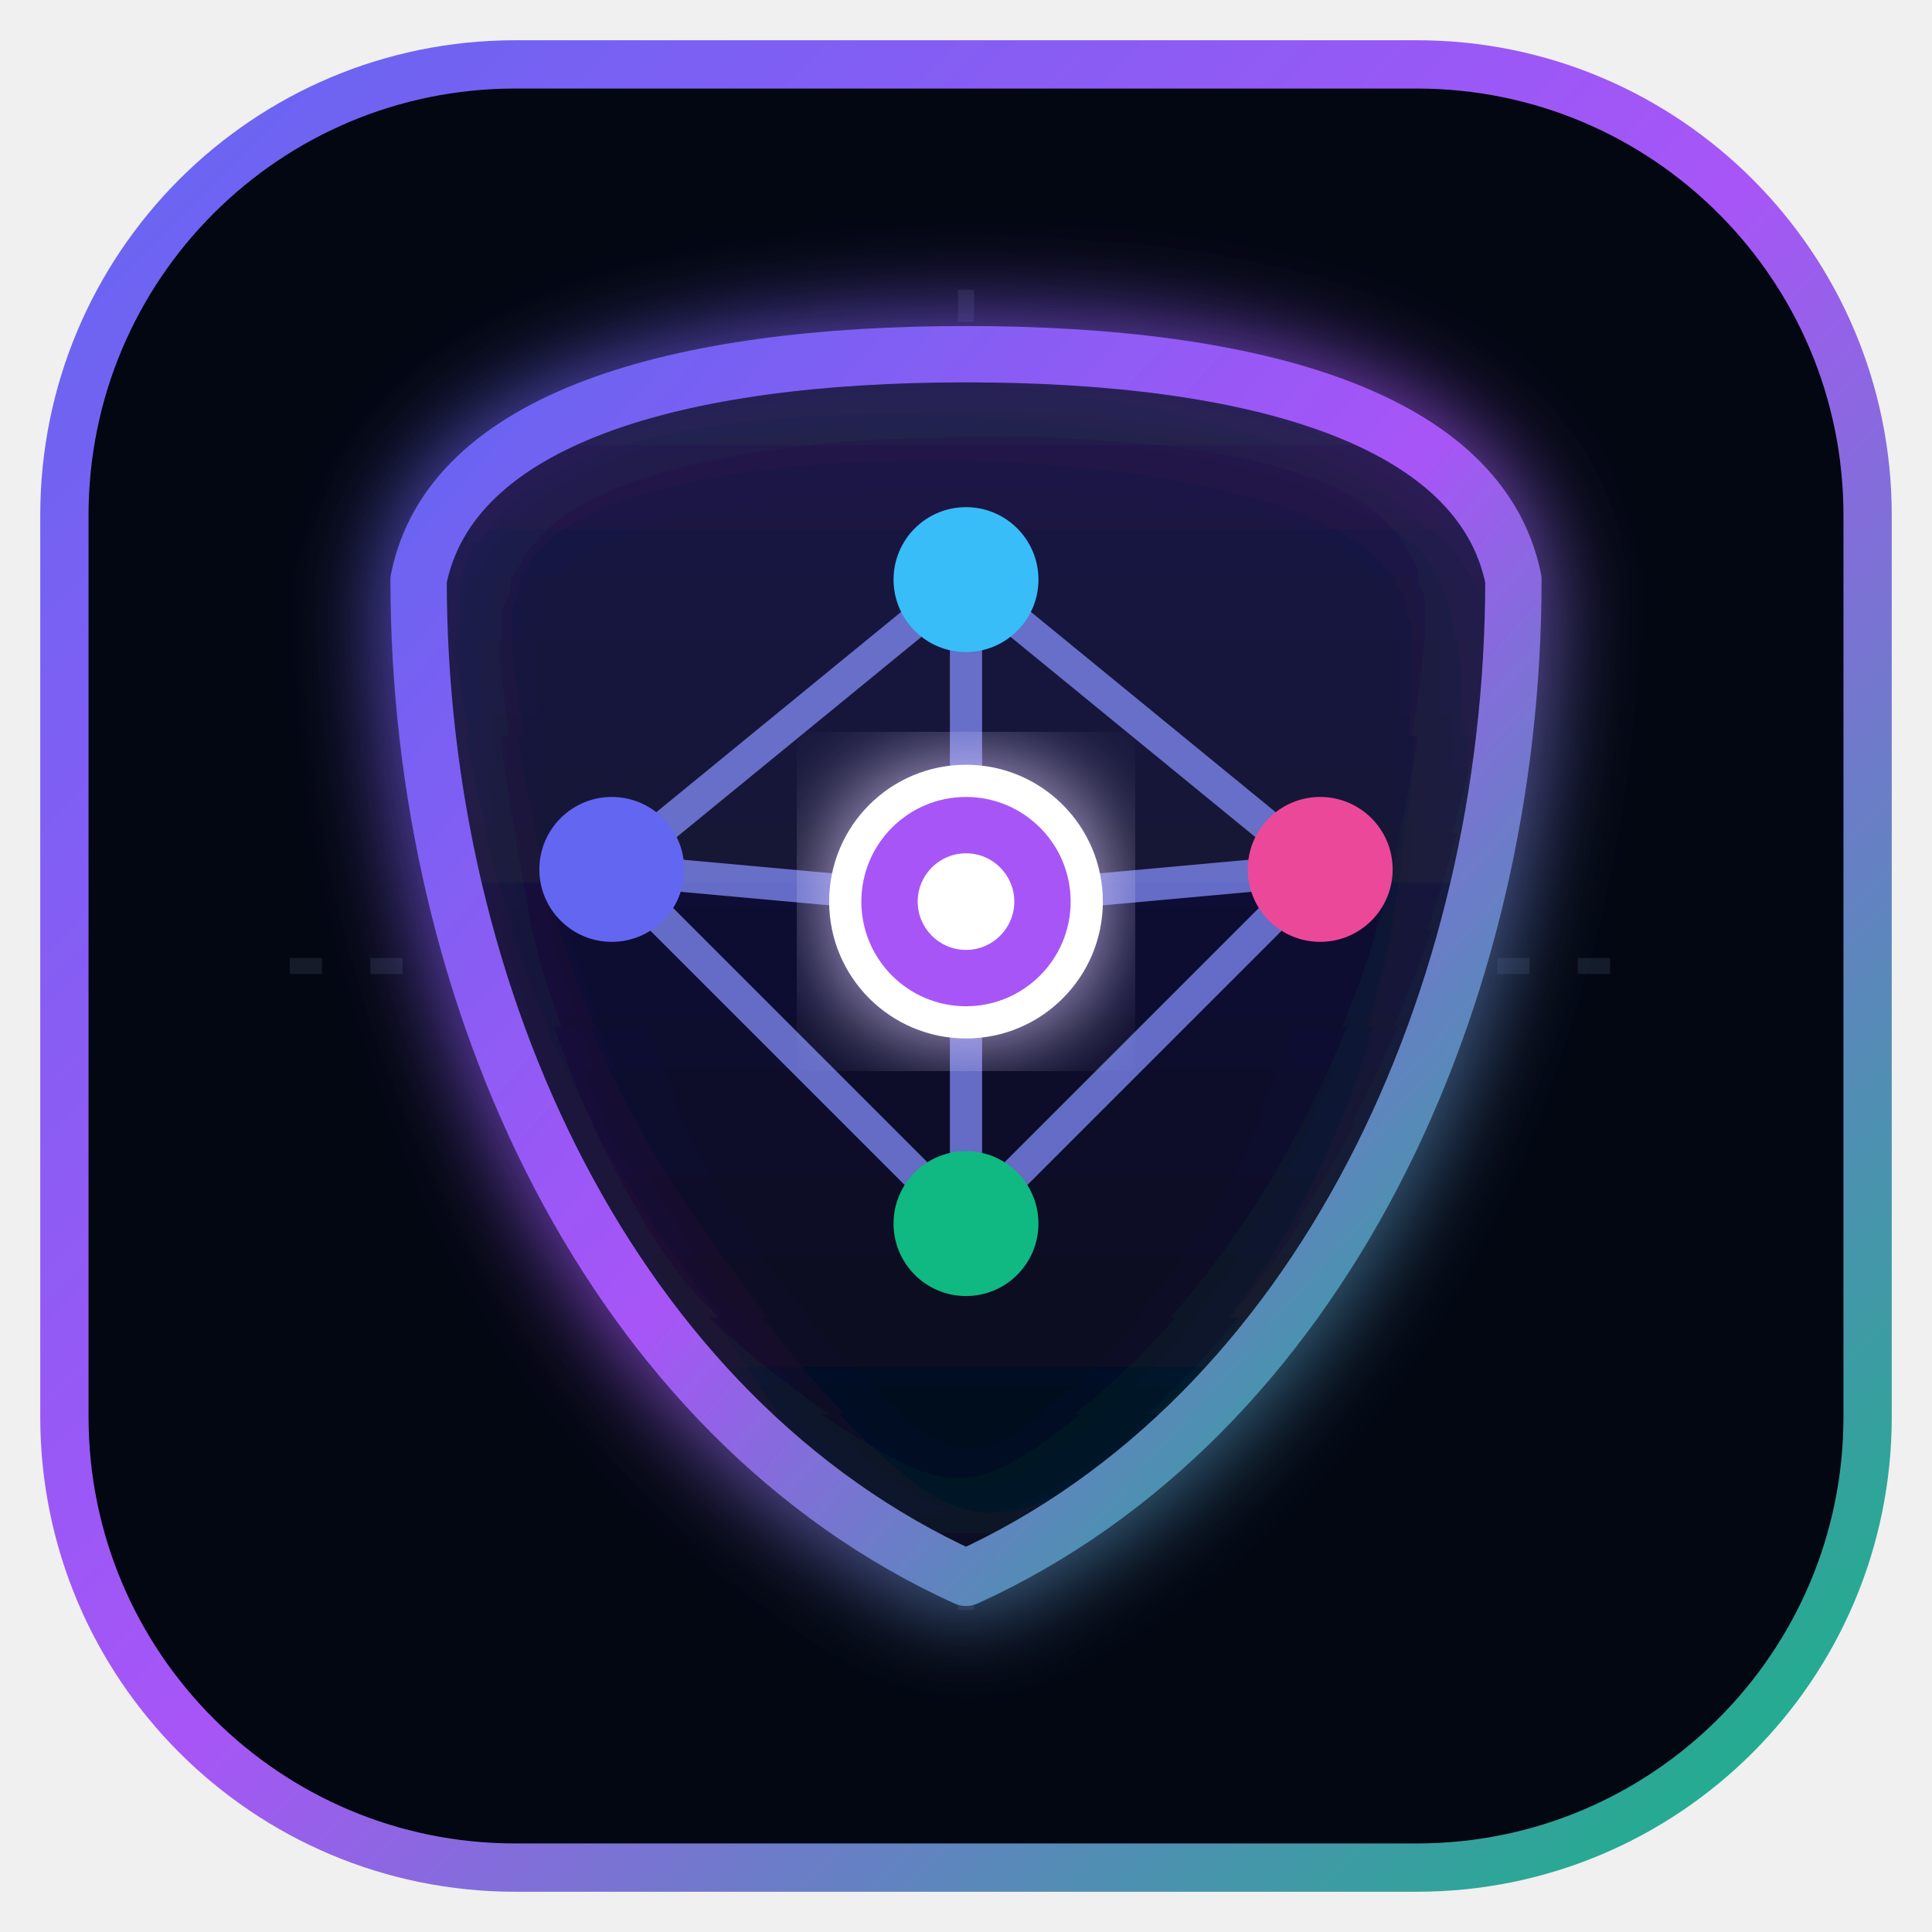
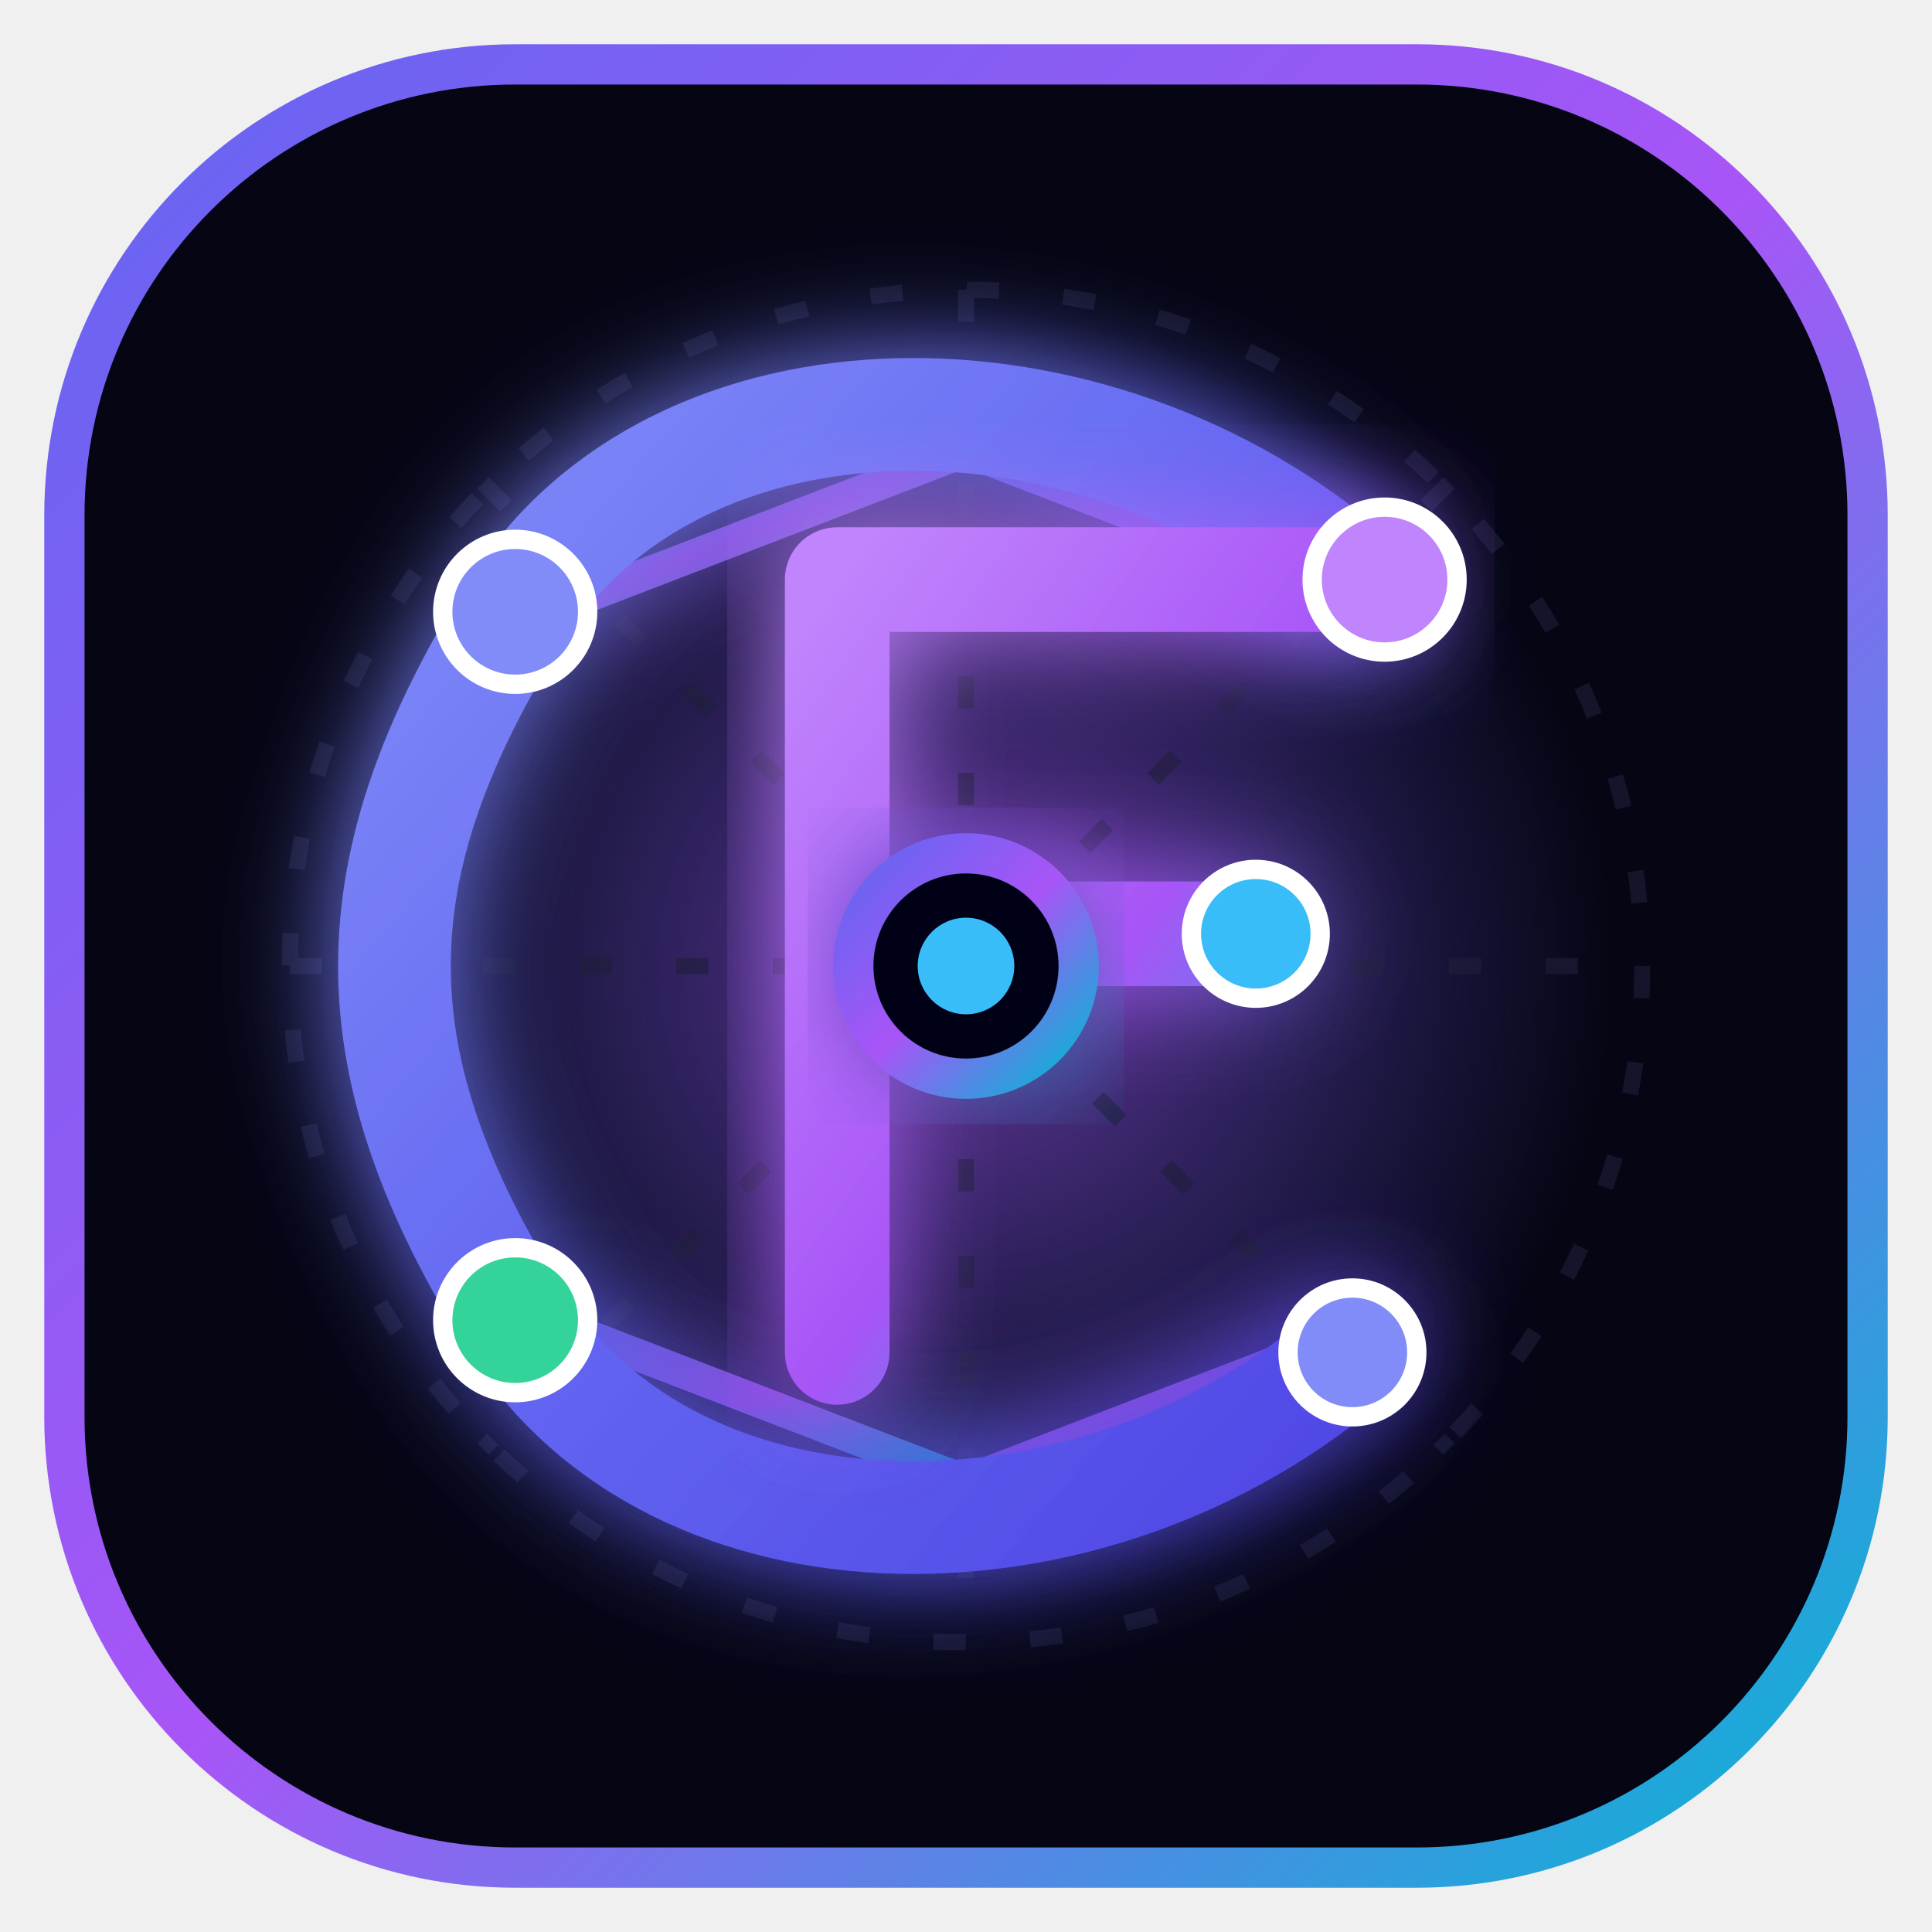
<svg xmlns="http://www.w3.org/2000/svg" viewBox="0 0 120 120" width="100%" height="100%">
  <defs>
    <linearGradient id="cfi-border-grad" x1="0%" y1="0%" x2="100%" y2="100%">
      <stop offset="0%" stop-color="#6366f1" />
      <stop offset="50%" stop-color="#a855f7" />
-       <stop offset="100%" stop-color="#10b981" />
+       <stop offset="100%" stop-color="#06b6d4" />
    </linearGradient>
-     <linearGradient id="cfi-shield-grad" x1="0%" y1="0%" x2="0%" y2="100%">
-       <stop offset="0%" stop-color="#1e1b4b" stop-opacity="0.9" />
-       <stop offset="100%" stop-color="#020617" stop-opacity="0.95" />
+     <linearGradient id="cfi-c-grad" x1="0%" y1="0%" x2="100%" y2="100%">
+       <stop offset="0%" stop-color="#818cf8" />
+       <stop offset="50%" stop-color="#6366f1" />
+       <stop offset="100%" stop-color="#4f46e5" />
    </linearGradient>
+     <linearGradient id="cfi-f-grad" x1="0%" y1="0%" x2="100%" y2="100%">
+       <stop offset="0%" stop-color="#c084fc" />
+       <stop offset="50%" stop-color="#a855f7" />
+       <stop offset="100%" stop-color="#06b6d4" />
+     </linearGradient>
+     <radialGradient id="cfi-core-glow" cx="50%" cy="50%" r="50%">
+       <stop offset="0%" stop-color="#a855f7" stop-opacity="0.6" />
+       <stop offset="100%" stop-color="#6366f1" stop-opacity="0" />
+     </radialGradient>
    <filter id="cfi-glow" x="-20%" y="-20%" width="140%" height="140%">
-       <feGaussianBlur stdDeviation="3" result="blur" />
+       <feGaussianBlur stdDeviation="3.5" result="blur" />
      <feComposite in="SourceGraphic" in2="blur" operator="over" />
    </filter>
  </defs>
-   <rect x="4" y="4" width="112" height="112" rx="28" fill="#030712" stroke="url(#cfi-border-grad)" stroke-width="3" />
-   <g stroke="#334155" stroke-width="1" stroke-dasharray="2 3" opacity="0.35">
+   <rect x="4" y="4" width="112" height="112" rx="28" fill="#050514" stroke="url(#cfi-border-grad)" stroke-width="2.5" />
+   <circle cx="60" cy="60" r="40" fill="url(#cfi-core-glow)" />
+   <g stroke="#1e1e38" stroke-width="1" stroke-dasharray="2 4" opacity="0.6">
+     <circle cx="60" cy="60" r="42" fill="none" />
    <line x1="60" y1="18" x2="60" y2="102" />
    <line x1="18" y1="60" x2="102" y2="60" />
+     <line x1="30" y1="30" x2="90" y2="90" />
+     <line x1="90" y1="30" x2="30" y2="90" />
  </g>
-   <path d="M 60,22 C 78,22 92,26 94,36 C 94,62 82,88 60,98 C 38,88 26,62 26,36 C 28,26 42,22 60,22 Z" fill="url(#cfi-shield-grad)" stroke="url(#cfi-border-grad)" stroke-width="3.5" stroke-linejoin="round" filter="url(#cfi-glow)" />
-   <g stroke="#818cf8" stroke-width="2" opacity="0.75">
-     <line x1="60" y1="36" x2="38" y2="54" />
-     <line x1="60" y1="36" x2="82" y2="54" />
-     <line x1="38" y1="54" x2="60" y2="76" />
-     <line x1="82" y1="54" x2="60" y2="76" />
-     <line x1="60" y1="36" x2="60" y2="56" />
-     <line x1="38" y1="54" x2="60" y2="56" />
-     <line x1="82" y1="54" x2="60" y2="56" />
-     <line x1="60" y1="76" x2="60" y2="56" />
+   <g stroke="url(#cfi-border-grad)" stroke-width="2" stroke-linecap="round" opacity="0.85" filter="url(#cfi-glow)">
+     <line x1="34" y1="38" x2="60" y2="28" />
+     <line x1="60" y1="28" x2="86" y2="38" />
+     <line x1="34" y1="38" x2="34" y2="82" />
+     <line x1="34" y1="82" x2="60" y2="92" />
+     <line x1="60" y1="92" x2="86" y2="82" />
+     <line x1="60" y1="28" x2="60" y2="60" />
+     <line x1="34" y1="58" x2="80" y2="58" />
  </g>
-   <circle cx="60" cy="36" r="4.5" fill="#38bdf8" />
-   <circle cx="38" cy="54" r="4.5" fill="#6366f1" />
-   <circle cx="82" cy="54" r="4.5" fill="#ec4899" />
-   <circle cx="60" cy="76" r="4.5" fill="#10b981" />
-   <circle cx="60" cy="56" r="7.5" fill="#a855f7" stroke="#ffffff" stroke-width="2" filter="url(#cfi-glow)" />
-   <circle cx="60" cy="56" r="3" fill="#ffffff" />
+   <path d="M 84,36 C 68,22 42,22 32,38 C 22,54 22,66 32,82 C 42,98 68,98 84,84" fill="none" stroke="url(#cfi-c-grad)" stroke-width="7" stroke-linecap="round" filter="url(#cfi-glow)" />
+   <path d="M 52,36 L 86,36 M 52,36 L 52,84 M 52,58 L 78,58" fill="none" stroke="url(#cfi-f-grad)" stroke-width="6.5" stroke-linecap="round" stroke-linejoin="round" filter="url(#cfi-glow)" />
+   <circle cx="32" cy="38" r="4.5" fill="#818cf8" stroke="#ffffff" stroke-width="1.2" />
+   <circle cx="86" cy="36" r="4.5" fill="#c084fc" stroke="#ffffff" stroke-width="1.2" />
+   <circle cx="78" cy="58" r="4" fill="#38bdf8" stroke="#ffffff" stroke-width="1.2" />
+   <circle cx="32" cy="82" r="4.5" fill="#34d399" stroke="#ffffff" stroke-width="1.2" />
+   <circle cx="84" cy="84" r="4" fill="#818cf8" stroke="#ffffff" stroke-width="1.2" />
+   <circle cx="60" cy="60" r="7" fill="#060616" stroke="url(#cfi-border-grad)" stroke-width="2.5" filter="url(#cfi-glow)" />
+   <circle cx="60" cy="60" r="3" fill="#38bdf8" />
</svg>
